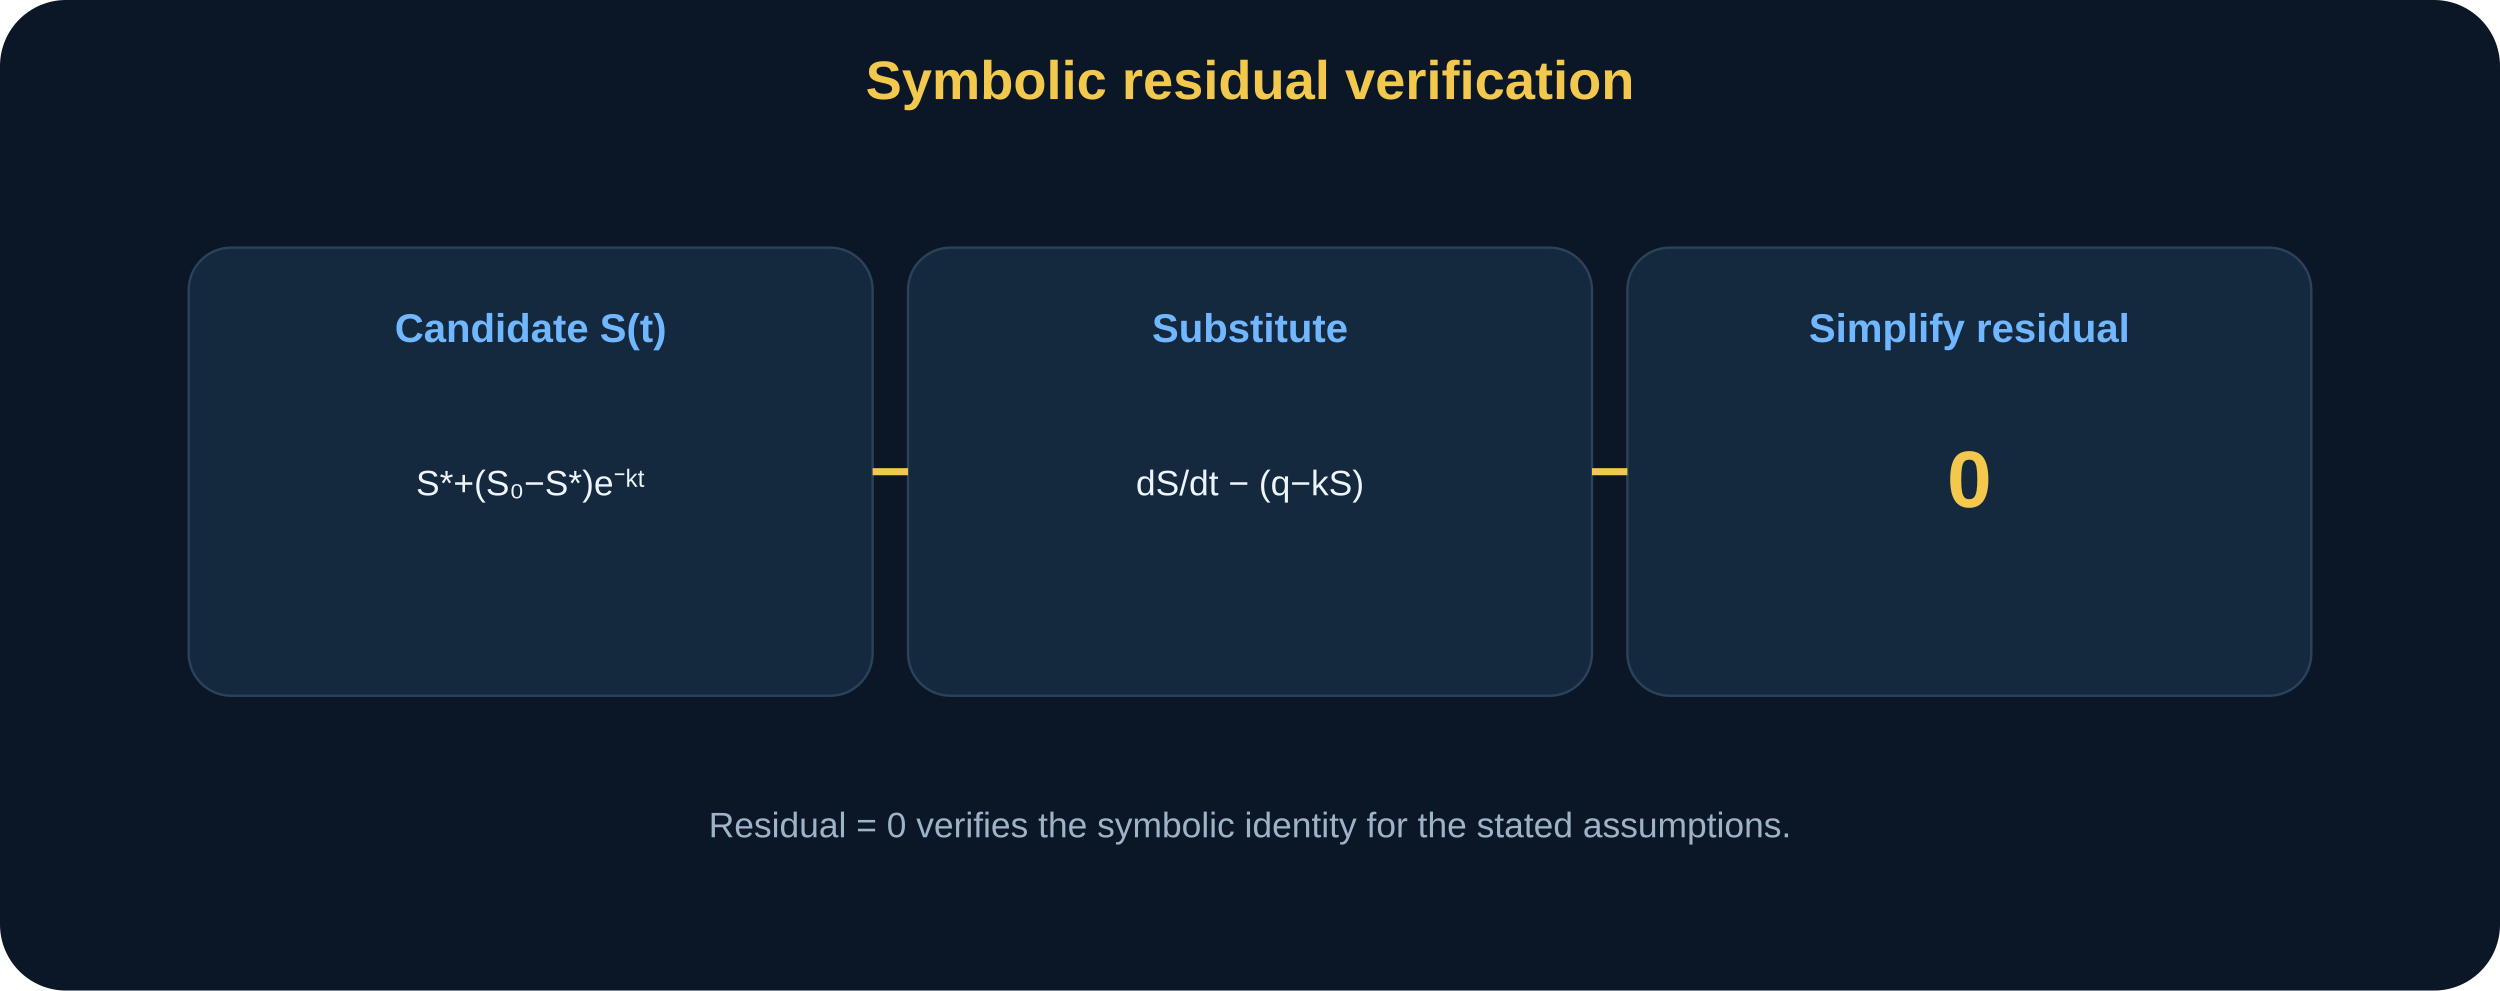
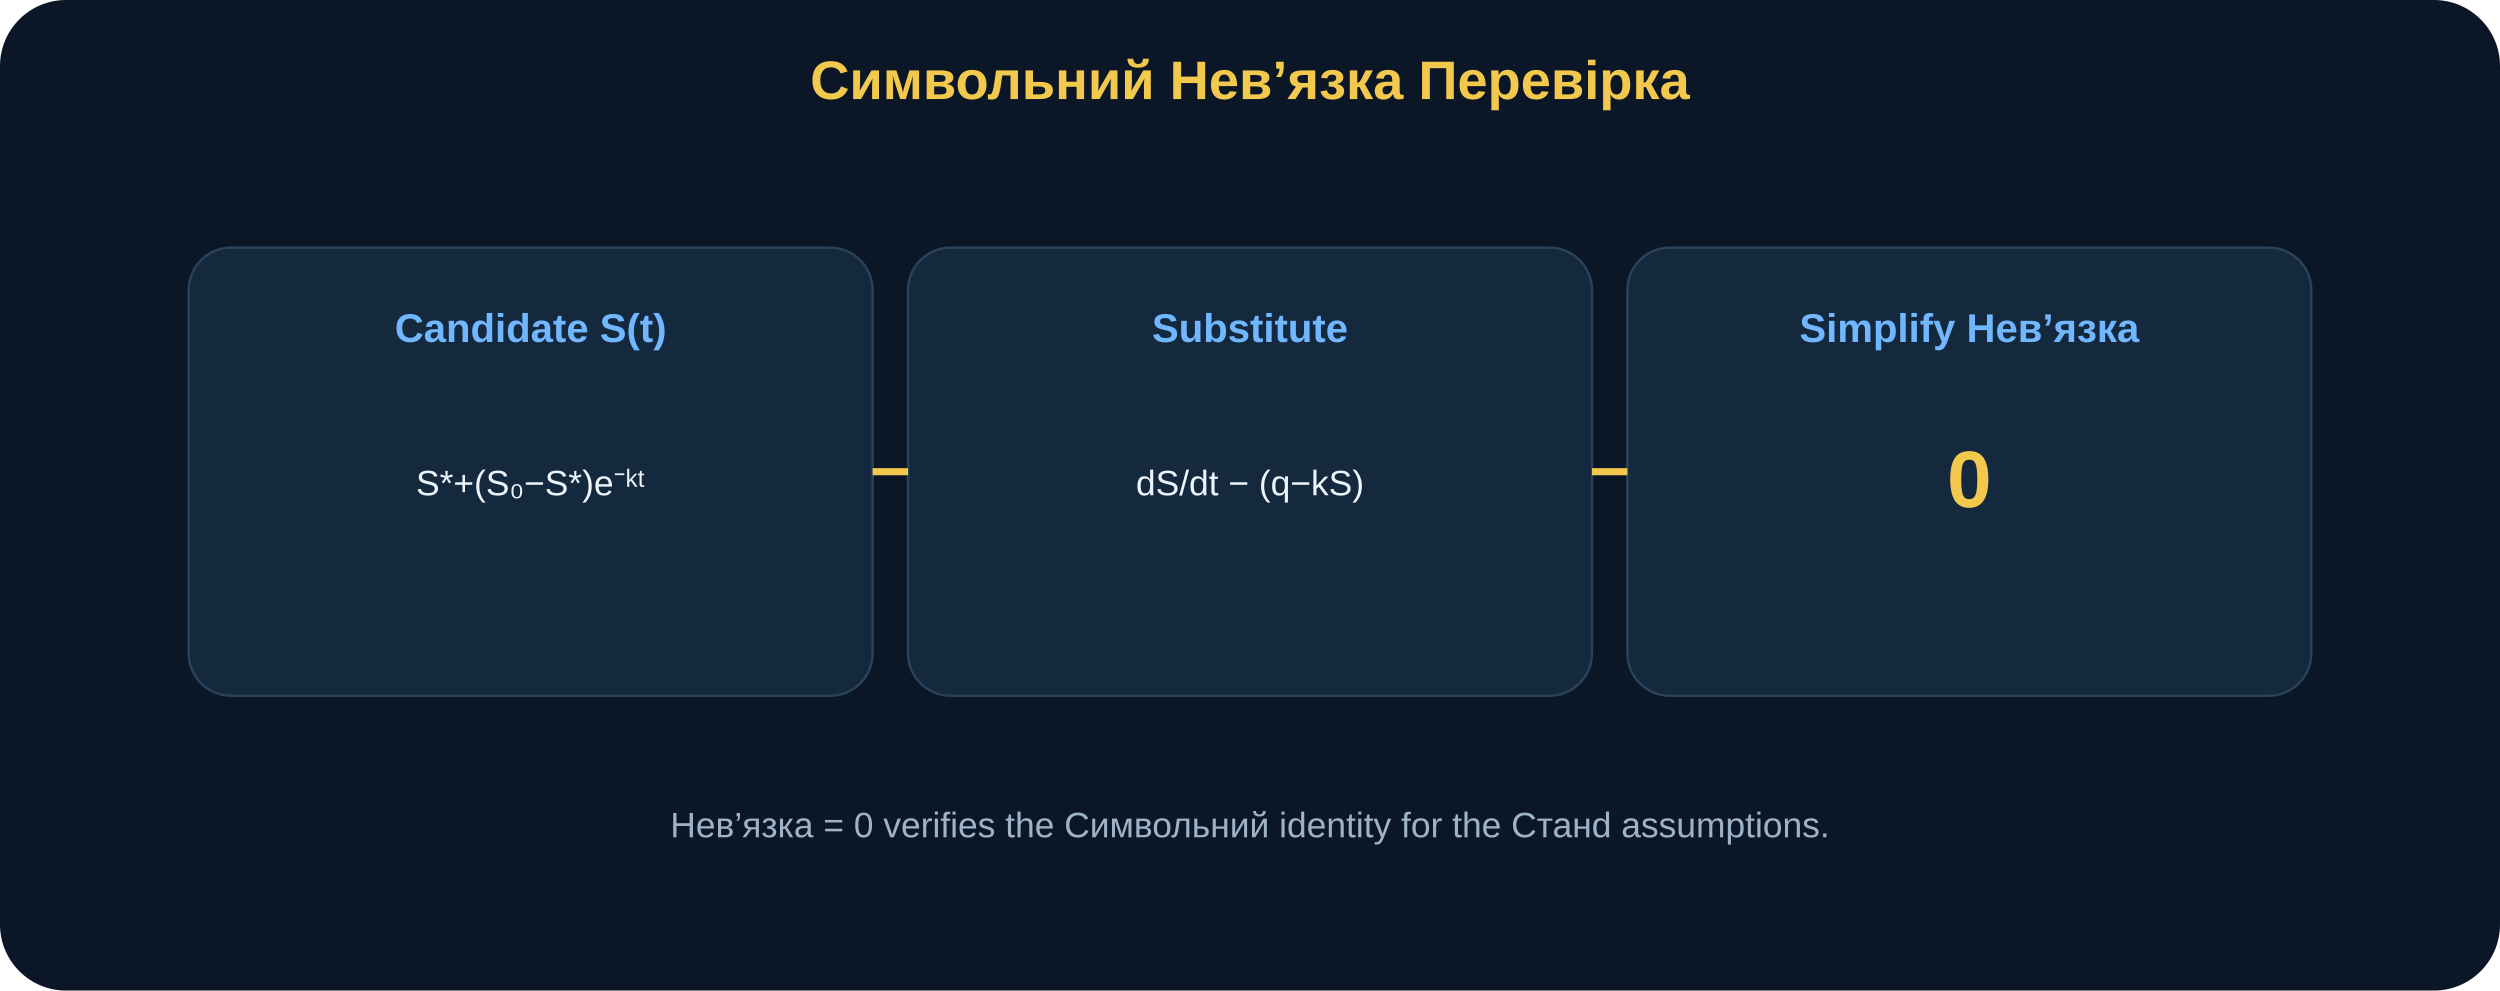
<svg xmlns="http://www.w3.org/2000/svg" viewBox="0 0 1060 420">
  <rect width="1060" height="420" rx="28" fill="#0b1726" />
  <g font-family="Arial,sans-serif">
-     <text x="530" y="42" text-anchor="middle" fill="#f2c94c" font-size="23" font-weight="700">Symbolic residual verification</text>
+     <text x="530" y="42" text-anchor="middle" fill="#f2c94c" font-size="23" font-weight="700">Символьний Нев’язка Перевірка</text>
    <rect x="80" y="105" width="290" height="190" rx="18" fill="#14283e" stroke="#2a435b" />
    <rect x="385" y="105" width="290" height="190" rx="18" fill="#14283e" stroke="#2a435b" />
    <rect x="690" y="105" width="290" height="190" rx="18" fill="#14283e" stroke="#2a435b" />
    <text x="225" y="145" text-anchor="middle" fill="#70b7ff" font-size="17" font-weight="700">Candidate S(t)</text>
    <text x="530" y="145" text-anchor="middle" fill="#70b7ff" font-size="17" font-weight="700">Substitute</text>
-     <text x="835" y="145" text-anchor="middle" fill="#70b7ff" font-size="17" font-weight="700">Simplify residual</text>
+     <text x="835" y="145" text-anchor="middle" fill="#70b7ff" font-size="17" font-weight="700">Simplify Нев’язка</text>
    <text x="225" y="210" text-anchor="middle" fill="#edf4fb" font-size="15">S*+(S₀−S*)e⁻ᵏᵗ</text>
    <text x="530" y="210" text-anchor="middle" fill="#edf4fb" font-size="15">dS/dt − (q−kS)</text>
    <text x="835" y="215" text-anchor="middle" fill="#f2c94c" font-size="34" font-weight="700">0</text>
    <path d="M370 200h15M675 200h15" stroke="#f2c94c" stroke-width="3" />
-     <text x="530" y="355" text-anchor="middle" fill="#9fb3c8" font-size="15">Residual = 0 verifies the symbolic identity for the stated assumptions.</text>
+     <text x="530" y="355" text-anchor="middle" fill="#9fb3c8" font-size="15">Нев’язка = 0 verifies the Символьний identity for the Станd assumptions.</text>
  </g>
</svg>
